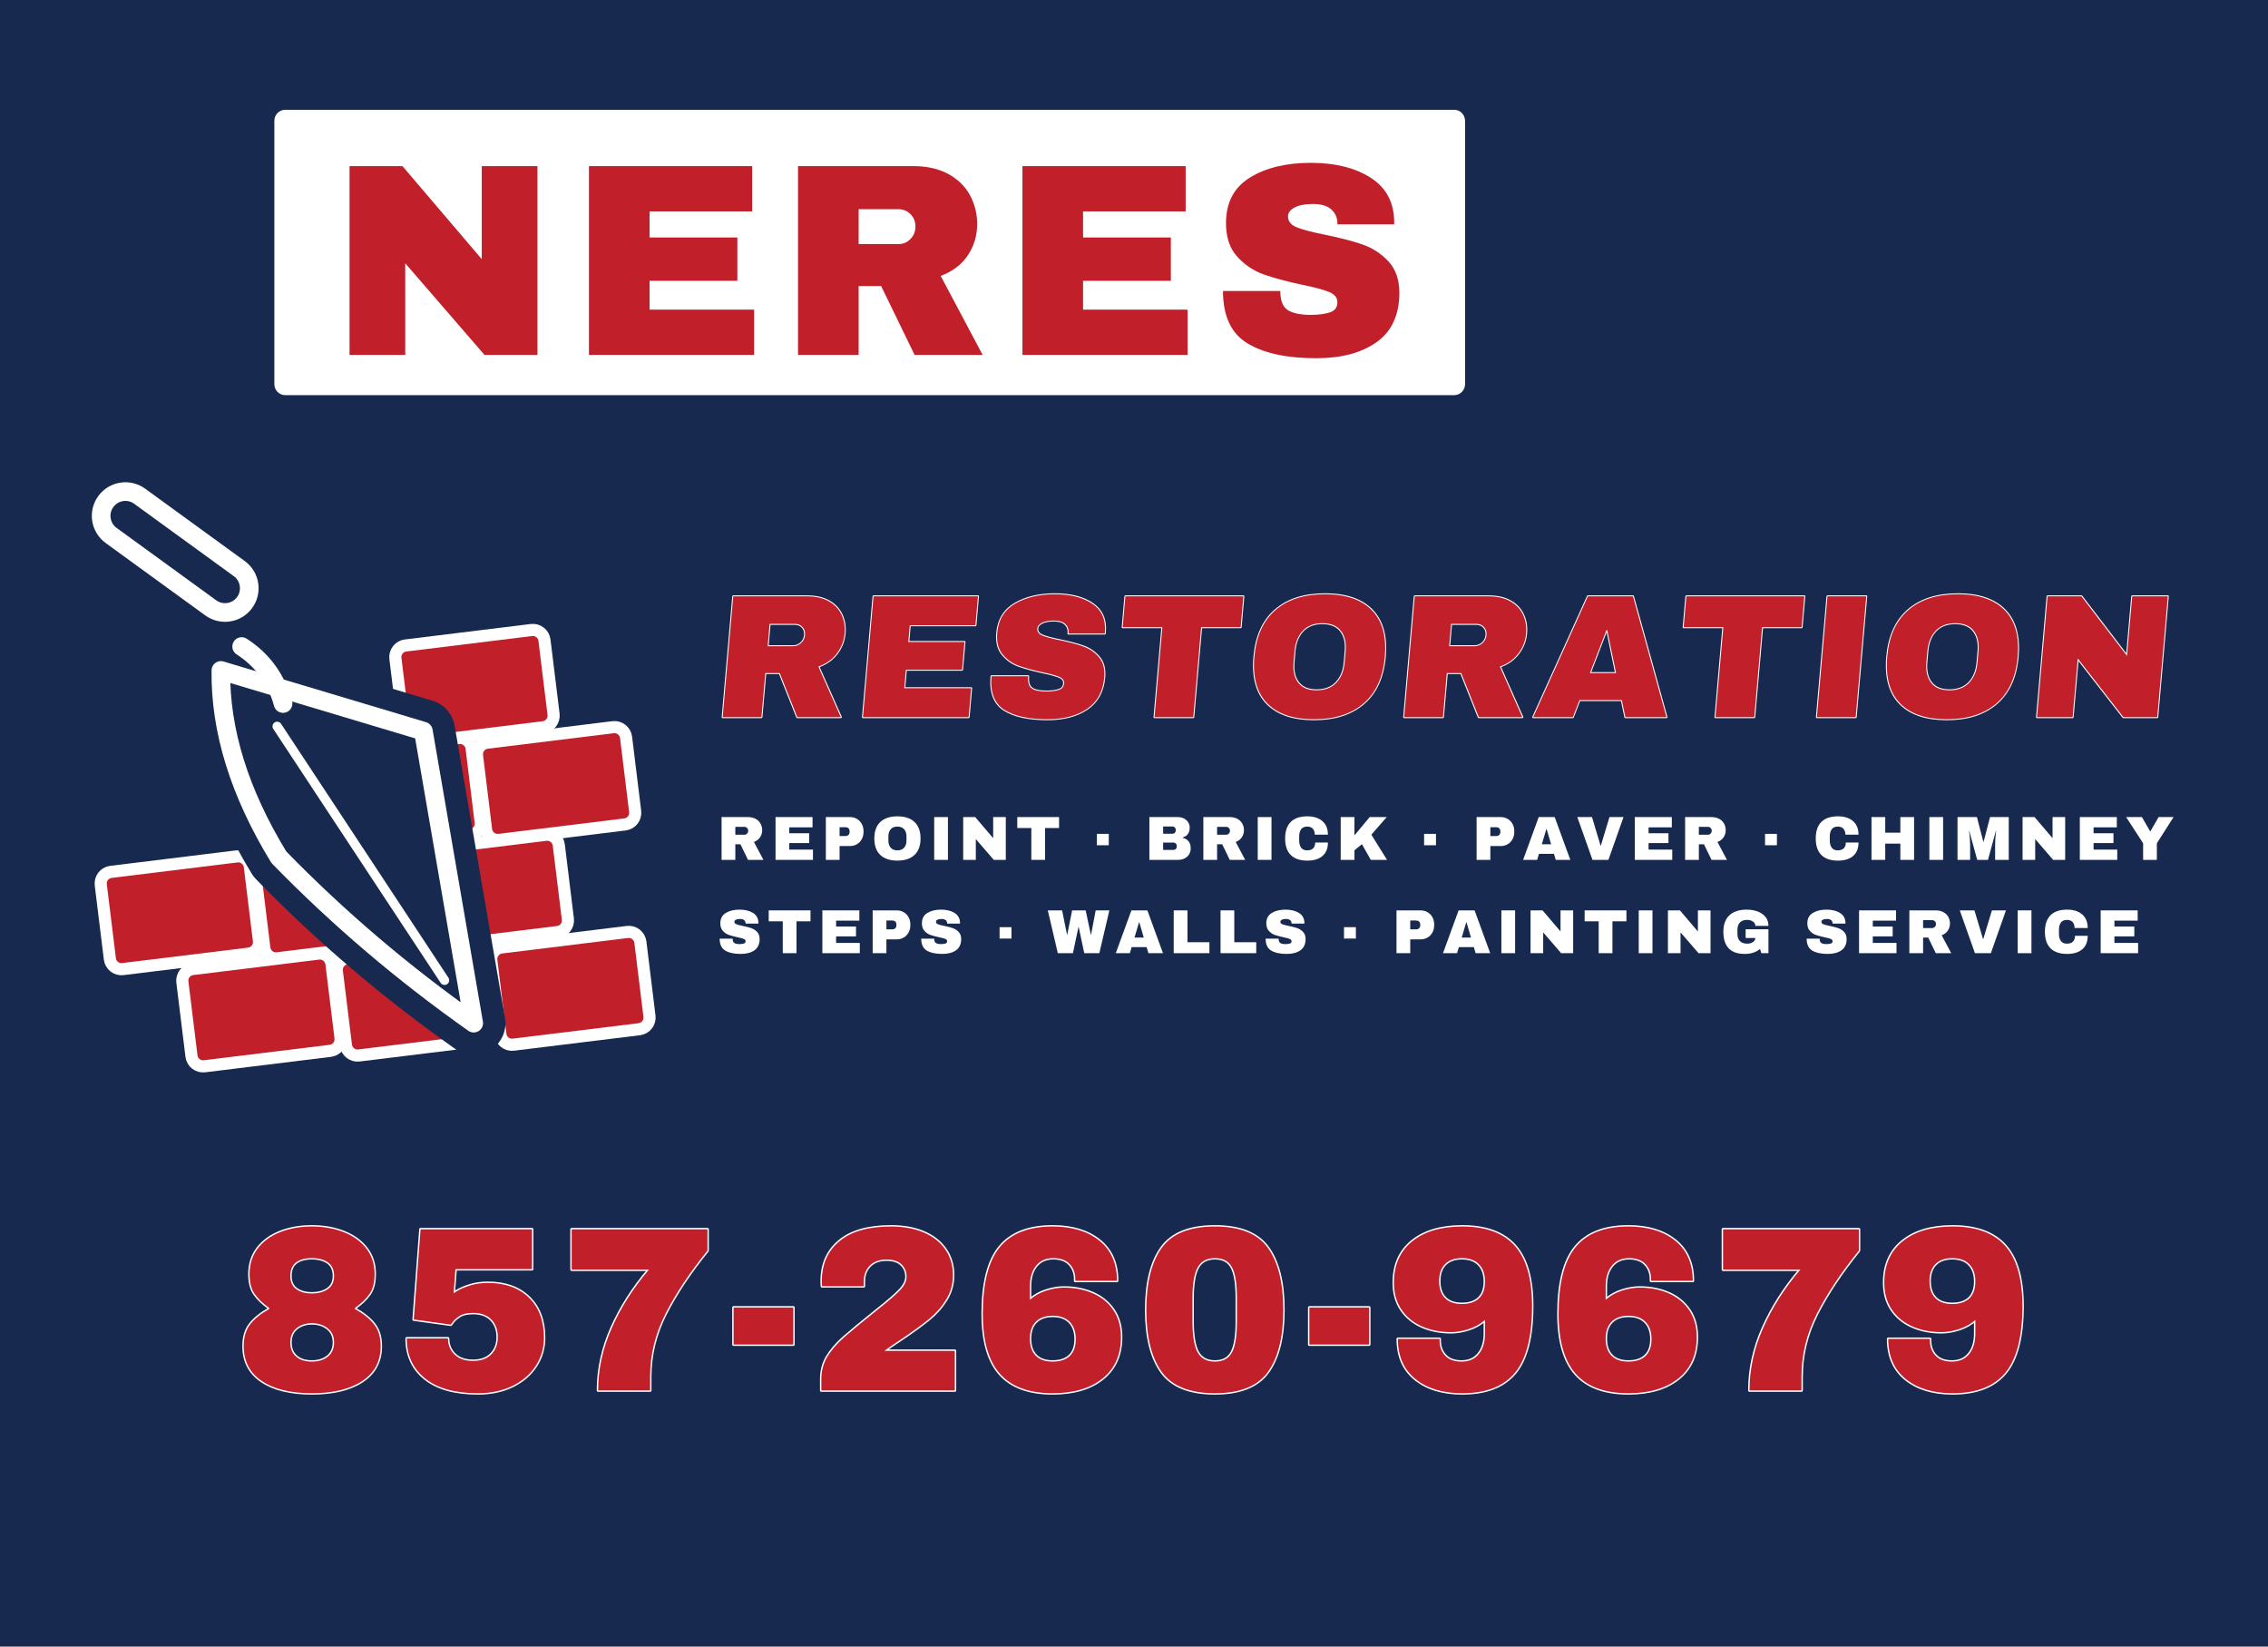
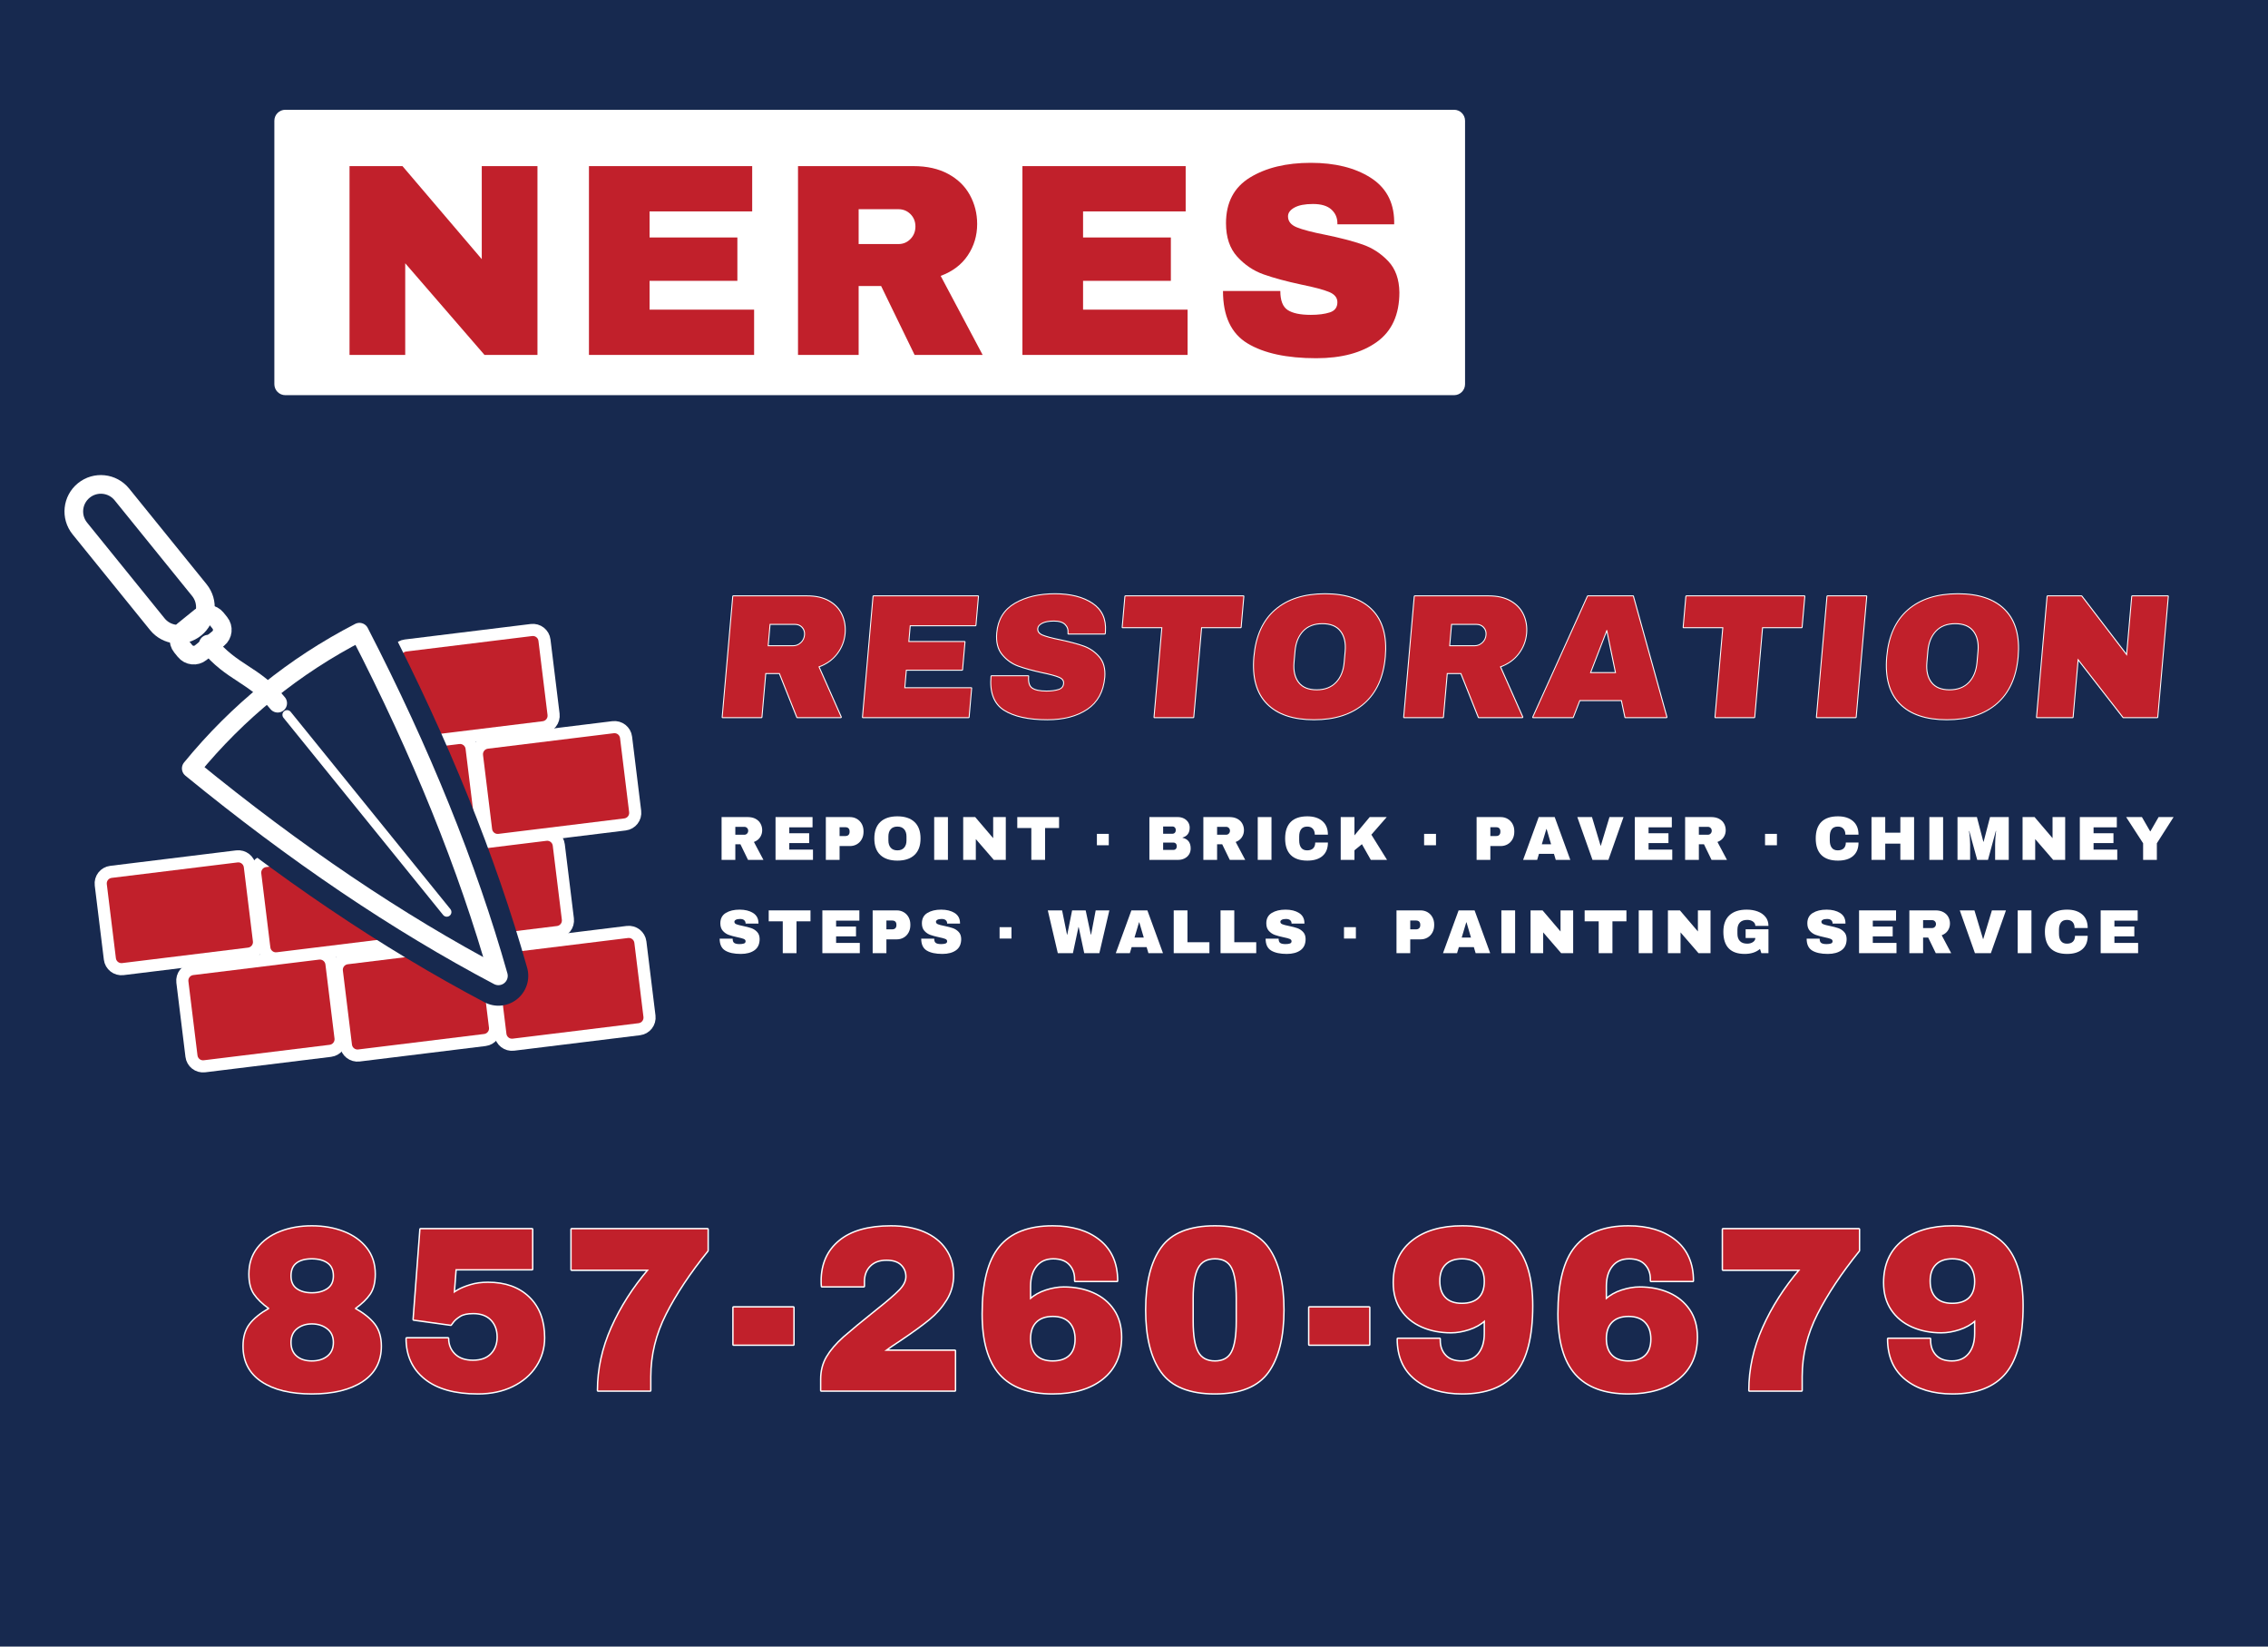
<svg xmlns="http://www.w3.org/2000/svg" viewBox="0 0 1240 900" width="1240" height="900" role="img" aria-label="Neres Restoration">
  <rect width="1240" height="900" fill="#17294f" />
  <rect x="150" y="60" width="651" height="156" rx="6" fill="#ffffff" />
  <g transform="translate(180,194.0)">
    <g fill="#c1202b">
      <path transform="translate(0.0,0) scale(0.15,-0.15)" d="M566 0 277 334V0H74V688H267L556 349V688H759V0Z" />
      <path transform="translate(130.9,0) scale(0.15,-0.15)" d="M74 688H669V523H295V428H615V270H295V165H676V0H74Z" />
      <path transform="translate(245.2,0) scale(0.15,-0.15)" d="M594 288 747 0H499L377 251H295V0H74V688H495Q569 688 621.5 659.5Q674 631 700.5 582.5Q727 534 727 477Q727 414 693.0 363.0Q659 312 594 288ZM440 531H295V404H440Q466 404 484.0 422.5Q502 441 502 468Q502 495 484.0 513.0Q466 531 440 531Z" />
      <path transform="translate(367.9,0) scale(0.15,-0.15)" d="M74 688H669V523H295V428H615V270H295V165H676V0H74Z" />
      <path transform="translate(482.2,0) scale(0.15,-0.15)" d="M667 488V476H460V480Q460 510 438.0 530.0Q416 550 371 550Q327 550 303.5 537.0Q280 524 280 505Q280 478 312.0 465.0Q344 452 415 438Q498 421 551.5 402.5Q605 384 645.0 342.0Q685 300 686 228Q686 106 603.5 47.0Q521 -12 383 -12Q222 -12 132.5 42.0Q43 96 43 233H252Q252 181 279.0 163.5Q306 146 363 146Q405 146 432.5 155.0Q460 164 460 192Q460 217 429.5 229.5Q399 242 330 256Q246 274 191.0 293.5Q136 313 95.0 358.0Q54 403 54 480Q54 593 141.5 646.5Q229 700 363 700Q495 700 580.0 646.5Q665 593 667 488Z" />
    </g>
  </g>
  <g transform="translate(40,250) scale(1.02) rotate(-4 170 180)">
    <mask id="tcffffff">
      <rect x="-40" y="-40" width="420" height="440" fill="#fff" />
-       <g fill="#000" stroke="#000" stroke-width="34" stroke-linejoin="round" stroke-linecap="round">
-         <path d="M84 108 L190 148 L206 306 Q152 262 108 210 Q80 156 84 108 Z" />
-         <rect x="18" y="30" width="92" height="26" rx="13" transform="rotate(40 64 43)" />
-         <g fill="none" stroke-width="40">
-           <path d="M96 96 Q112 108 116 128" fill="none" />
-         </g>
+       <g transform="translate(112,126) rotate(-35)" fill="#000" stroke="#000" stroke-width="32" stroke-linejoin="round" stroke-linecap="round">
+         <path d="M-58 0 Q0 -12 58 0 Q36 106 0 190 Q-36 106 -58 0 Z" />
+         <rect x="-21" y="-60" width="24" height="15" rx="6" />
+         <rect x="-23.5" y="-152" width="29" height="95" rx="14.5" />
+         <path d="M0 2 C0 -18 -9 -26 -9 -46" fill="none" stroke-width="46" />
      </g>
    </mask>
    <g mask="url(#tcffffff)">
      <g fill="#ffffff" stroke="#ffffff" stroke-width="13" stroke-linejoin="round">
        <rect x="222" y="268" width="74" height="46" rx="3" transform="rotate(-3 259.0 291.0)" />
        <rect x="139" y="268" width="74" height="46" rx="3" transform="rotate(-3 176.0 291.0)" />
        <rect x="56" y="268" width="74" height="46" rx="3" transform="rotate(-3 93.0 291.0)" />
        <rect x="182" y="213" width="74" height="46" rx="3" transform="rotate(-3 219.0 236.0)" />
        <rect x="99" y="213" width="74" height="46" rx="3" transform="rotate(-3 136.0 236.0)" />
        <rect x="16" y="213" width="74" height="46" rx="3" transform="rotate(-3 53.0 236.0)" />
        <rect x="222" y="158" width="74" height="46" rx="3" transform="rotate(-3 259.0 181.0)" />
        <rect x="139" y="158" width="74" height="46" rx="3" transform="rotate(-3 176.0 181.0)" />
        <rect x="182" y="103" width="74" height="46" rx="3" transform="rotate(-3 219.0 126.0)" />
      </g>
      <g fill="#c1202b">
        <rect x="222" y="268" width="74" height="46" rx="3" transform="rotate(-3 259.0 291.0)" />
        <rect x="139" y="268" width="74" height="46" rx="3" transform="rotate(-3 176.0 291.0)" />
        <rect x="56" y="268" width="74" height="46" rx="3" transform="rotate(-3 93.0 291.0)" />
        <rect x="182" y="213" width="74" height="46" rx="3" transform="rotate(-3 219.0 236.0)" />
        <rect x="99" y="213" width="74" height="46" rx="3" transform="rotate(-3 136.0 236.0)" />
        <rect x="16" y="213" width="74" height="46" rx="3" transform="rotate(-3 53.0 236.0)" />
        <rect x="222" y="158" width="74" height="46" rx="3" transform="rotate(-3 259.0 181.0)" />
        <rect x="139" y="158" width="74" height="46" rx="3" transform="rotate(-3 176.0 181.0)" />
        <rect x="182" y="103" width="74" height="46" rx="3" transform="rotate(-3 219.0 126.0)" />
      </g>
    </g>
-     <g fill="none" stroke="#ffffff" stroke-width="10" stroke-linejoin="round" stroke-linecap="round">
-       <path d="M84 108 L190 148 L206 306 Q152 262 108 210 Q80 156 84 108 Z" />
-       <rect x="18" y="30" width="92" height="26" rx="13" transform="rotate(40 64 43)" />
-       <path d="M96 96 Q112 108 116 128" fill="none" />
-       <g stroke-width="5">
-         <path d="M112 140 L192 282" fill="none" />
-       </g>
+     <g transform="translate(112,126) rotate(-35)" fill="none" stroke="#ffffff" stroke-width="10" stroke-linejoin="round" stroke-linecap="round">
+       <path d="M-58 0 Q0 -12 58 0 Q36 106 0 190 Q-36 106 -58 0 Z" />
+       <path d="M0 2 C0 -18 -9 -26 -9 -46" />
+       <rect x="-21" y="-60" width="24" height="15" rx="6" />
+       <rect x="-23.5" y="-152" width="29" height="95" rx="14.5" />
+       <path d="M0 10 L0 146" stroke-width="5" />
    </g>
  </g>
  <g transform="translate(388,392)">
    <g transform=" skewX(-5)">
      <g fill="#ffffff" stroke="#ffffff" stroke-width="11" stroke-linejoin="round">
        <path transform="translate(0.0,0) scale(0.096,-0.096)" d="M594 288 747 0H499L377 251H295V0H74V688H495Q569 688 621.5 659.5Q674 631 700.5 582.5Q727 534 727 477Q727 414 693.0 363.0Q659 312 594 288ZM440 531H295V404H440Q466 404 484.0 422.5Q502 441 502 468Q502 495 484.0 513.0Q466 531 440 531Z" />
        <path transform="translate(76.7,0) scale(0.096,-0.096)" d="M74 688H669V523H295V428H615V270H295V165H676V0H74Z" />
        <path transform="translate(148.0,0) scale(0.096,-0.096)" d="M667 488V476H460V480Q460 510 438.0 530.0Q416 550 371 550Q327 550 303.5 537.0Q280 524 280 505Q280 478 312.0 465.0Q344 452 415 438Q498 421 551.5 402.5Q605 384 645.0 342.0Q685 300 686 228Q686 106 603.5 47.0Q521 -12 383 -12Q222 -12 132.5 42.0Q43 96 43 233H252Q252 181 279.0 163.5Q306 146 363 146Q405 146 432.5 155.0Q460 164 460 192Q460 217 429.5 229.5Q399 242 330 256Q246 274 191.0 293.5Q136 313 95.0 358.0Q54 403 54 480Q54 593 141.5 646.5Q229 700 363 700Q495 700 580.0 646.5Q665 593 667 488Z" />
        <path transform="translate(219.3,0) scale(0.096,-0.096)" d="M470 512V0H249V512H23V688H695V512Z" />
        <path transform="translate(290.6,0) scale(0.096,-0.096)" d="M788 344Q788 170 691.0 79.0Q594 -12 416 -12Q238 -12 141.5 78.5Q45 169 45 344Q45 519 141.5 609.5Q238 700 416 700Q594 700 691.0 609.0Q788 518 788 344ZM271 376V312Q271 239 308.0 196.0Q345 153 416 153Q487 153 524.5 196.0Q562 239 562 312V376Q562 449 524.5 492.0Q487 535 416 535Q345 535 308.0 492.0Q271 449 271 376Z" />
        <path transform="translate(372.6,0) scale(0.096,-0.096)" d="M594 288 747 0H499L377 251H295V0H74V688H495Q569 688 621.5 659.5Q674 631 700.5 582.5Q727 534 727 477Q727 414 693.0 363.0Q659 312 594 288ZM440 531H295V404H440Q466 404 484.0 422.5Q502 441 502 468Q502 495 484.0 513.0Q466 531 440 531Z" />
        <path transform="translate(449.3,0) scale(0.096,-0.096)" d="M535 0 506 97H265L236 0H10L261 688H518L769 0ZM311 251H460L388 496H384Z" />
        <path transform="translate(526.0,0) scale(0.096,-0.096)" d="M470 512V0H249V512H23V688H695V512Z" />
        <path transform="translate(597.3,0) scale(0.096,-0.096)" d="M84 0V688H305V0Z" />
        <path transform="translate(636.6,0) scale(0.096,-0.096)" d="M788 344Q788 170 691.0 79.0Q594 -12 416 -12Q238 -12 141.5 78.5Q45 169 45 344Q45 519 141.5 609.5Q238 700 416 700Q594 700 691.0 609.0Q788 518 788 344ZM271 376V312Q271 239 308.0 196.0Q345 153 416 153Q487 153 524.5 196.0Q562 239 562 312V376Q562 449 524.5 492.0Q487 535 416 535Q345 535 308.0 492.0Q271 449 271 376Z" />
        <path transform="translate(718.6,0) scale(0.096,-0.096)" d="M566 0 277 334V0H74V688H267L556 349V688H759V0Z" />
      </g>
      <g fill="#c1202b">
        <path transform="translate(0.0,0) scale(0.096,-0.096)" d="M594 288 747 0H499L377 251H295V0H74V688H495Q569 688 621.5 659.5Q674 631 700.5 582.5Q727 534 727 477Q727 414 693.0 363.0Q659 312 594 288ZM440 531H295V404H440Q466 404 484.0 422.5Q502 441 502 468Q502 495 484.0 513.0Q466 531 440 531Z" />
        <path transform="translate(76.7,0) scale(0.096,-0.096)" d="M74 688H669V523H295V428H615V270H295V165H676V0H74Z" />
        <path transform="translate(148.0,0) scale(0.096,-0.096)" d="M667 488V476H460V480Q460 510 438.0 530.0Q416 550 371 550Q327 550 303.5 537.0Q280 524 280 505Q280 478 312.0 465.0Q344 452 415 438Q498 421 551.5 402.5Q605 384 645.0 342.0Q685 300 686 228Q686 106 603.5 47.0Q521 -12 383 -12Q222 -12 132.5 42.0Q43 96 43 233H252Q252 181 279.0 163.5Q306 146 363 146Q405 146 432.5 155.0Q460 164 460 192Q460 217 429.5 229.5Q399 242 330 256Q246 274 191.0 293.5Q136 313 95.0 358.0Q54 403 54 480Q54 593 141.5 646.5Q229 700 363 700Q495 700 580.0 646.5Q665 593 667 488Z" />
        <path transform="translate(219.3,0) scale(0.096,-0.096)" d="M470 512V0H249V512H23V688H695V512Z" />
        <path transform="translate(290.6,0) scale(0.096,-0.096)" d="M788 344Q788 170 691.0 79.0Q594 -12 416 -12Q238 -12 141.5 78.5Q45 169 45 344Q45 519 141.5 609.5Q238 700 416 700Q594 700 691.0 609.0Q788 518 788 344ZM271 376V312Q271 239 308.0 196.0Q345 153 416 153Q487 153 524.5 196.0Q562 239 562 312V376Q562 449 524.5 492.0Q487 535 416 535Q345 535 308.0 492.0Q271 449 271 376Z" />
        <path transform="translate(372.6,0) scale(0.096,-0.096)" d="M594 288 747 0H499L377 251H295V0H74V688H495Q569 688 621.5 659.5Q674 631 700.5 582.5Q727 534 727 477Q727 414 693.0 363.0Q659 312 594 288ZM440 531H295V404H440Q466 404 484.0 422.5Q502 441 502 468Q502 495 484.0 513.0Q466 531 440 531Z" />
        <path transform="translate(449.3,0) scale(0.096,-0.096)" d="M535 0 506 97H265L236 0H10L261 688H518L769 0ZM311 251H460L388 496H384Z" />
        <path transform="translate(526.0,0) scale(0.096,-0.096)" d="M470 512V0H249V512H23V688H695V512Z" />
        <path transform="translate(597.3,0) scale(0.096,-0.096)" d="M84 0V688H305V0Z" />
        <path transform="translate(636.6,0) scale(0.096,-0.096)" d="M788 344Q788 170 691.0 79.0Q594 -12 416 -12Q238 -12 141.5 78.5Q45 169 45 344Q45 519 141.5 609.5Q238 700 416 700Q594 700 691.0 609.0Q788 518 788 344ZM271 376V312Q271 239 308.0 196.0Q345 153 416 153Q487 153 524.5 196.0Q562 239 562 312V376Q562 449 524.5 492.0Q487 535 416 535Q345 535 308.0 492.0Q271 449 271 376Z" />
        <path transform="translate(718.6,0) scale(0.096,-0.096)" d="M566 0 277 334V0H74V688H267L556 349V688H759V0Z" />
      </g>
    </g>
  </g>
  <g transform="translate(392,470)">
    <g fill="#ffffff">
      <path transform="translate(0.0,0) scale(0.034,-0.034)" d="M594 288 747 0H499L377 251H295V0H74V688H495Q569 688 621.5 659.5Q674 631 700.5 582.5Q727 534 727 477Q727 414 693.0 363.0Q659 312 594 288ZM440 531H295V404H440Q466 404 484.0 422.5Q502 441 502 468Q502 495 484.0 513.0Q466 531 440 531Z" />
      <path transform="translate(29.5,0) scale(0.034,-0.034)" d="M74 688H669V523H295V428H615V270H295V165H676V0H74Z" />
      <path transform="translate(57.0,0) scale(0.034,-0.034)" d="M680 462V449Q680 385 652.0 333.0Q624 281 574.0 251.5Q524 222 460 222H295V0H74V688H460Q524 688 574.0 658.5Q624 629 652.0 577.5Q680 526 680 462ZM295 383H386Q421 383 438.5 401.0Q456 419 456 450V458Q456 490 438.5 507.5Q421 525 386 525H295Z" />
      <path transform="translate(84.5,0) scale(0.034,-0.034)" d="M788 344Q788 170 691.0 79.0Q594 -12 416 -12Q238 -12 141.5 78.5Q45 169 45 344Q45 519 141.5 609.5Q238 700 416 700Q594 700 691.0 609.0Q788 518 788 344ZM271 376V312Q271 239 308.0 196.0Q345 153 416 153Q487 153 524.5 196.0Q562 239 562 312V376Q562 449 524.5 492.0Q487 535 416 535Q345 535 308.0 492.0Q271 449 271 376Z" />
      <path transform="translate(115.9,0) scale(0.034,-0.034)" d="M84 0V688H305V0Z" />
      <path transform="translate(132.1,0) scale(0.034,-0.034)" d="M566 0 277 334V0H74V688H267L556 349V688H759V0Z" />
      <path transform="translate(163.4,0) scale(0.034,-0.034)" d="M470 512V0H249V512H23V688H695V512Z" />
      <path transform="translate(205.3,0) scale(0.034,-0.034)" d="M71 235V418H262V235Z" />
      <path transform="translate(233.9,0) scale(0.034,-0.034)" d="M722 519Q722 392 607 359V355Q738 325 738 183Q738 129 711.5 87.5Q685 46 639.0 23.0Q593 0 538 0H74V688H532Q584 688 627.5 666.5Q671 645 696.5 606.0Q722 567 722 519ZM295 420H447Q469 420 483.5 435.5Q498 451 498 474V484Q498 506 483.0 521.5Q468 537 447 537H295ZM295 160H463Q485 160 499.5 175.5Q514 191 514 214V224Q514 247 499.5 262.5Q485 278 463 278H295Z" />
      <path transform="translate(263.4,0) scale(0.034,-0.034)" d="M594 288 747 0H499L377 251H295V0H74V688H495Q569 688 621.5 659.5Q674 631 700.5 582.5Q727 534 727 477Q727 414 693.0 363.0Q659 312 594 288ZM440 531H295V404H440Q466 404 484.0 422.5Q502 441 502 468Q502 495 484.0 513.0Q466 531 440 531Z" />
      <path transform="translate(292.8,0) scale(0.034,-0.034)" d="M84 0V688H305V0Z" />
      <path transform="translate(309.1,0) scale(0.034,-0.034)" d="M733 405H522Q522 465 490.5 500.0Q459 535 401 535Q334 535 302.5 493.0Q271 451 271 376V312Q271 238 302.5 195.5Q334 153 399 153Q463 153 496.0 186.0Q529 219 529 279H733Q733 138 646.5 63.0Q560 -12 402 -12Q226 -12 135.5 78.0Q45 168 45 344Q45 520 135.5 610.0Q226 700 402 700Q555 700 644.0 623.5Q733 547 733 405Z" />
      <path transform="translate(338.5,0) scale(0.034,-0.034)" d="M540 688H814L567 405L819 0H558L415 252L295 154V0H74V688H295V394Z" />
      <path transform="translate(384.2,0) scale(0.034,-0.034)" d="M71 235V418H262V235Z" />
      <path transform="translate(412.8,0) scale(0.034,-0.034)" d="M680 462V449Q680 385 652.0 333.0Q624 281 574.0 251.5Q524 222 460 222H295V0H74V688H460Q524 688 574.0 658.5Q624 629 652.0 577.5Q680 526 680 462ZM295 383H386Q421 383 438.5 401.0Q456 419 456 450V458Q456 490 438.5 507.5Q421 525 386 525H295Z" />
      <path transform="translate(440.4,0) scale(0.034,-0.034)" d="M535 0 506 97H265L236 0H10L261 688H518L769 0ZM311 251H460L388 496H384Z" />
      <path transform="translate(469.8,0) scale(0.034,-0.034)" d="M261 0 17 688H253L391 228H395L534 688H760L517 0Z" />
      <path transform="translate(499.3,0) scale(0.034,-0.034)" d="M74 688H669V523H295V428H615V270H295V165H676V0H74Z" />
      <path transform="translate(526.8,0) scale(0.034,-0.034)" d="M594 288 747 0H499L377 251H295V0H74V688H495Q569 688 621.5 659.5Q674 631 700.5 582.5Q727 534 727 477Q727 414 693.0 363.0Q659 312 594 288ZM440 531H295V404H440Q466 404 484.0 422.5Q502 441 502 468Q502 495 484.0 513.0Q466 531 440 531Z" />
      <path transform="translate(570.6,0) scale(0.034,-0.034)" d="M71 235V418H262V235Z" />
      <path transform="translate(599.2,0) scale(0.034,-0.034)" d="M733 405H522Q522 465 490.5 500.0Q459 535 401 535Q334 535 302.5 493.0Q271 451 271 376V312Q271 238 302.5 195.5Q334 153 399 153Q463 153 496.0 186.0Q529 219 529 279H733Q733 138 646.5 63.0Q560 -12 402 -12Q226 -12 135.5 78.0Q45 168 45 344Q45 520 135.5 610.0Q226 700 402 700Q555 700 644.0 623.5Q733 547 733 405Z" />
      <path transform="translate(628.7,0) scale(0.034,-0.034)" d="M538 0V261H295V0H74V688H295V437H538V688H759V0Z" />
      <path transform="translate(660.0,0) scale(0.034,-0.034)" d="M84 0V688H305V0Z" />
      <path transform="translate(676.2,0) scale(0.034,-0.034)" d="M665 0V248Q665 294 668.5 342.5Q672 391 676.0 424.0Q680 457 681 466H677L550 0H377L249 465H245Q246 456 250.5 423.5Q255 391 259.0 342.5Q263 294 263 248V0H60V688H372L476 291H480L583 688H884V0Z" />
      <path transform="translate(711.3,0) scale(0.034,-0.034)" d="M566 0 277 334V0H74V688H267L556 349V688H759V0Z" />
      <path transform="translate(742.6,0) scale(0.034,-0.034)" d="M74 688H669V523H295V428H615V270H295V165H676V0H74Z" />
      <path transform="translate(770.2,0) scale(0.034,-0.034)" d="M501 0H280V267L7 688H261L393 459H397L529 688H770L501 267Z" />
    </g>
  </g>
  <g transform="translate(392,521)">
    <g fill="#ffffff">
      <path transform="translate(0.0,0) scale(0.034,-0.034)" d="M667 488V476H460V480Q460 510 438.0 530.0Q416 550 371 550Q327 550 303.5 537.0Q280 524 280 505Q280 478 312.0 465.0Q344 452 415 438Q498 421 551.5 402.5Q605 384 645.0 342.0Q685 300 686 228Q686 106 603.5 47.0Q521 -12 383 -12Q222 -12 132.5 42.0Q43 96 43 233H252Q252 181 279.0 163.5Q306 146 363 146Q405 146 432.5 155.0Q460 164 460 192Q460 217 429.5 229.5Q399 242 330 256Q246 274 191.0 293.5Q136 313 95.0 358.0Q54 403 54 480Q54 593 141.5 646.5Q229 700 363 700Q495 700 580.0 646.5Q665 593 667 488Z" />
      <path transform="translate(27.5,0) scale(0.034,-0.034)" d="M470 512V0H249V512H23V688H695V512Z" />
      <path transform="translate(55.1,0) scale(0.034,-0.034)" d="M74 688H669V523H295V428H615V270H295V165H676V0H74Z" />
      <path transform="translate(82.6,0) scale(0.034,-0.034)" d="M680 462V449Q680 385 652.0 333.0Q624 281 574.0 251.5Q524 222 460 222H295V0H74V688H460Q524 688 574.0 658.5Q624 629 652.0 577.5Q680 526 680 462ZM295 383H386Q421 383 438.5 401.0Q456 419 456 450V458Q456 490 438.5 507.5Q421 525 386 525H295Z" />
      <path transform="translate(110.2,0) scale(0.034,-0.034)" d="M667 488V476H460V480Q460 510 438.0 530.0Q416 550 371 550Q327 550 303.5 537.0Q280 524 280 505Q280 478 312.0 465.0Q344 452 415 438Q498 421 551.5 402.5Q605 384 645.0 342.0Q685 300 686 228Q686 106 603.5 47.0Q521 -12 383 -12Q222 -12 132.5 42.0Q43 96 43 233H252Q252 181 279.0 163.5Q306 146 363 146Q405 146 432.5 155.0Q460 164 460 192Q460 217 429.5 229.5Q399 242 330 256Q246 274 191.0 293.5Q136 313 95.0 358.0Q54 403 54 480Q54 593 141.5 646.5Q229 700 363 700Q495 700 580.0 646.5Q665 593 667 488Z" />
      <path transform="translate(152.1,0) scale(0.034,-0.034)" d="M71 235V418H262V235Z" />
      <path transform="translate(180.7,0) scale(0.034,-0.034)" d="M591 0 502 419H498L409 0H166L5 688H235L314 298H318L396 688H614L697 298H701L775 688H995L834 0Z" />
      <path transform="translate(217.7,0) scale(0.034,-0.034)" d="M535 0 506 97H265L236 0H10L261 688H518L769 0ZM311 251H460L388 496H384Z" />
      <path transform="translate(247.2,0) scale(0.034,-0.034)" d="M74 688H295V176H648V0H74Z" />
      <path transform="translate(272.8,0) scale(0.034,-0.034)" d="M74 688H295V176H648V0H74Z" />
      <path transform="translate(298.5,0) scale(0.034,-0.034)" d="M667 488V476H460V480Q460 510 438.0 530.0Q416 550 371 550Q327 550 303.5 537.0Q280 524 280 505Q280 478 312.0 465.0Q344 452 415 438Q498 421 551.5 402.5Q605 384 645.0 342.0Q685 300 686 228Q686 106 603.5 47.0Q521 -12 383 -12Q222 -12 132.5 42.0Q43 96 43 233H252Q252 181 279.0 163.5Q306 146 363 146Q405 146 432.5 155.0Q460 164 460 192Q460 217 429.5 229.5Q399 242 330 256Q246 274 191.0 293.5Q136 313 95.0 358.0Q54 403 54 480Q54 593 141.5 646.5Q229 700 363 700Q495 700 580.0 646.5Q665 593 667 488Z" />
      <path transform="translate(340.4,0) scale(0.034,-0.034)" d="M71 235V418H262V235Z" />
      <path transform="translate(369.0,0) scale(0.034,-0.034)" d="M680 462V449Q680 385 652.0 333.0Q624 281 574.0 251.5Q524 222 460 222H295V0H74V688H460Q524 688 574.0 658.5Q624 629 652.0 577.5Q680 526 680 462ZM295 383H386Q421 383 438.5 401.0Q456 419 456 450V458Q456 490 438.5 507.5Q421 525 386 525H295Z" />
      <path transform="translate(396.6,0) scale(0.034,-0.034)" d="M535 0 506 97H265L236 0H10L261 688H518L769 0ZM311 251H460L388 496H384Z" />
      <path transform="translate(426.0,0) scale(0.034,-0.034)" d="M84 0V688H305V0Z" />
      <path transform="translate(442.3,0) scale(0.034,-0.034)" d="M566 0 277 334V0H74V688H267L556 349V688H759V0Z" />
      <path transform="translate(473.6,0) scale(0.034,-0.034)" d="M470 512V0H249V512H23V688H695V512Z" />
      <path transform="translate(501.1,0) scale(0.034,-0.034)" d="M84 0V688H305V0Z" />
      <path transform="translate(517.4,0) scale(0.034,-0.034)" d="M566 0 277 334V0H74V688H267L556 349V688H759V0Z" />
      <path transform="translate(548.7,0) scale(0.034,-0.034)" d="M770 439H559Q559 482 521.0 508.5Q483 535 429 535Q351 535 311.0 493.5Q271 452 271 376V312Q271 236 311.0 194.5Q351 153 429 153Q483 153 521.0 178.5Q559 204 559 244H403V384H770V0H656L634 68Q540 -12 388 -12Q217 -12 131.0 77.5Q45 167 45 344Q45 519 142.5 609.5Q240 700 420 700Q519 700 598.0 670.0Q677 640 723.5 581.5Q770 523 770 439Z" />
      <path transform="translate(594.3,0) scale(0.034,-0.034)" d="M667 488V476H460V480Q460 510 438.0 530.0Q416 550 371 550Q327 550 303.5 537.0Q280 524 280 505Q280 478 312.0 465.0Q344 452 415 438Q498 421 551.5 402.5Q605 384 645.0 342.0Q685 300 686 228Q686 106 603.5 47.0Q521 -12 383 -12Q222 -12 132.5 42.0Q43 96 43 233H252Q252 181 279.0 163.5Q306 146 363 146Q405 146 432.5 155.0Q460 164 460 192Q460 217 429.5 229.5Q399 242 330 256Q246 274 191.0 293.5Q136 313 95.0 358.0Q54 403 54 480Q54 593 141.5 646.5Q229 700 363 700Q495 700 580.0 646.5Q665 593 667 488Z" />
      <path transform="translate(621.9,0) scale(0.034,-0.034)" d="M74 688H669V523H295V428H615V270H295V165H676V0H74Z" />
      <path transform="translate(649.4,0) scale(0.034,-0.034)" d="M594 288 747 0H499L377 251H295V0H74V688H495Q569 688 621.5 659.5Q674 631 700.5 582.5Q727 534 727 477Q727 414 693.0 363.0Q659 312 594 288ZM440 531H295V404H440Q466 404 484.0 422.5Q502 441 502 468Q502 495 484.0 513.0Q466 531 440 531Z" />
      <path transform="translate(678.9,0) scale(0.034,-0.034)" d="M261 0 17 688H253L391 228H395L534 688H760L517 0Z" />
      <path transform="translate(708.3,0) scale(0.034,-0.034)" d="M84 0V688H305V0Z" />
      <path transform="translate(724.5,0) scale(0.034,-0.034)" d="M733 405H522Q522 465 490.5 500.0Q459 535 401 535Q334 535 302.5 493.0Q271 451 271 376V312Q271 238 302.5 195.5Q334 153 399 153Q463 153 496.0 186.0Q529 219 529 279H733Q733 138 646.5 63.0Q560 -12 402 -12Q226 -12 135.5 78.0Q45 168 45 344Q45 520 135.5 610.0Q226 700 402 700Q555 700 644.0 623.5Q733 547 733 405Z" />
      <path transform="translate(754.0,0) scale(0.034,-0.034)" d="M74 688H669V523H295V428H615V270H295V165H676V0H74Z" />
    </g>
  </g>
  <g transform="translate(128,760)">
    <g>
      <g fill="#ffffff" stroke="#ffffff" stroke-width="12" stroke-linejoin="round">
        <path transform="translate(0.0,0) scale(0.128,-0.128)" d="M600 497Q600 444 579.0 413.0Q558 382 516 352V348Q571 317 598.5 281.5Q626 246 626 189Q626 92 547.0 40.0Q468 -12 332 -12Q196 -12 118.5 40.0Q41 92 41 189Q41 246 68.0 281.5Q95 317 150 348V352Q108 382 87.0 413.0Q66 444 66 497Q66 561 101.0 606.5Q136 652 196.5 676.0Q257 700 332 700Q407 700 468.0 676.0Q529 652 564.5 606.5Q600 561 600 497ZM240 489Q240 451 265.5 432.5Q291 414 332 414Q373 414 400.0 432.5Q427 451 427 489Q427 528 401.0 546.5Q375 565 332 565Q289 565 264.5 546.5Q240 528 240 489ZM240 205Q240 166 265.0 144.5Q290 123 332 123Q374 123 400.5 144.5Q427 166 427 205Q427 244 399.5 265.5Q372 287 332 287Q293 287 266.5 265.5Q240 244 240 205Z" />
        <path transform="translate(89.4,0) scale(0.128,-0.128)" d="M247 518 239 414Q239 416 259.0 427.5Q279 439 312.0 449.0Q345 459 386 459Q496 459 560.5 396.5Q625 334 625 225Q625 159 590.0 105.0Q555 51 491.0 19.5Q427 -12 343 -12Q196 -12 117.5 51.0Q39 114 39 222H215Q215 181 243.0 153.5Q271 126 322 126Q373 126 400.5 154.5Q428 183 428 228Q428 274 400.5 302.5Q373 331 323 331Q285 331 265.5 318.5Q246 306 237.5 295.0Q229 284 227 281L69 303L98 688H574V518Z" />
        <path transform="translate(178.8,0) scale(0.128,-0.128)" d="M380 59V0H158Q158 136 216.5 267.5Q275 399 375 516H45V688H625V597Q511 456 445.5 327.0Q380 198 380 59Z" />
        <path transform="translate(268.1,0) scale(0.128,-0.128)" d="M39 196V354H294V196Z" />
        <path transform="translate(314.8,0) scale(0.128,-0.128)" d="M611 493Q611 435 582.0 388.0Q553 341 509.0 305.0Q465 269 388 217Q345 189 318 169H619V0H49V48Q49 101 73.5 142.5Q98 184 145 226Q193 268 283 340Q355 397 384.0 427.0Q413 457 413 486Q413 517 391.5 538.0Q370 559 327 559Q282 559 256.0 533.0Q230 507 230 465V445H52Q51 453 51 467Q51 575 126.5 637.5Q202 700 346 700Q427 700 486.5 674.5Q546 649 578.5 602.0Q611 555 611 493Z" />
        <path transform="translate(404.1,0) scale(0.128,-0.128)" d="M614 468H436V475Q436 514 412.0 539.5Q388 565 342 565Q295 565 268.5 532.5Q242 500 242 445V387Q271 413 311.0 426.0Q351 439 387 439Q456 439 511.5 414.5Q567 390 599.0 342.5Q631 295 631 228Q631 114 552.5 51.0Q474 -12 339 -12Q188 -12 114.5 70.5Q41 153 41 327Q41 524 113.5 612.0Q186 700 339 700Q464 700 539.0 639.5Q614 579 614 468ZM242 221Q242 174 267.0 148.5Q292 123 339 123Q387 123 412.5 147.5Q438 172 438 219Q438 266 412.5 292.5Q387 319 340 319Q293 319 267.5 293.5Q242 268 242 221Z" />
        <path transform="translate(493.5,0) scale(0.128,-0.128)" d="M626 344Q626 171 560.5 79.5Q495 -12 334 -12Q172 -12 106.5 79.5Q41 171 41 344Q41 517 106.5 608.5Q172 700 334 700Q495 700 560.5 608.5Q626 517 626 344ZM238 394V295Q238 203 260.0 163.0Q282 123 334 123Q386 123 407.0 163.0Q428 203 428 295V394Q428 486 407.0 525.5Q386 565 334 565Q282 565 260.0 525.0Q238 485 238 394Z" />
        <path transform="translate(582.9,0) scale(0.128,-0.128)" d="M39 196V354H294V196Z" />
        <path transform="translate(629.5,0) scale(0.128,-0.128)" d="M626 361Q626 164 553.5 76.0Q481 -12 328 -12Q203 -12 128.0 48.5Q53 109 53 220H231V213Q231 174 255.0 148.5Q279 123 325 123Q372 123 398.5 155.5Q425 188 425 243V301Q396 275 356.0 262.0Q316 249 280 249Q211 249 155.5 273.5Q100 298 68.0 345.5Q36 393 36 460Q36 574 114.5 637.0Q193 700 328 700Q479 700 552.5 617.5Q626 535 626 361ZM229 467Q229 420 254.0 394.5Q279 369 326 369Q374 369 399.5 393.5Q425 418 425 465Q425 512 399.5 538.5Q374 565 327 565Q280 565 254.5 539.5Q229 514 229 467Z" />
        <path transform="translate(718.9,0) scale(0.128,-0.128)" d="M614 468H436V475Q436 514 412.0 539.5Q388 565 342 565Q295 565 268.5 532.5Q242 500 242 445V387Q271 413 311.0 426.0Q351 439 387 439Q456 439 511.5 414.5Q567 390 599.0 342.5Q631 295 631 228Q631 114 552.5 51.0Q474 -12 339 -12Q188 -12 114.5 70.5Q41 153 41 327Q41 524 113.5 612.0Q186 700 339 700Q464 700 539.0 639.5Q614 579 614 468ZM242 221Q242 174 267.0 148.5Q292 123 339 123Q387 123 412.5 147.5Q438 172 438 219Q438 266 412.5 292.5Q387 319 340 319Q293 319 267.5 293.5Q242 268 242 221Z" />
        <path transform="translate(808.3,0) scale(0.128,-0.128)" d="M380 59V0H158Q158 136 216.5 267.5Q275 399 375 516H45V688H625V597Q511 456 445.5 327.0Q380 198 380 59Z" />
        <path transform="translate(897.6,0) scale(0.128,-0.128)" d="M626 361Q626 164 553.5 76.0Q481 -12 328 -12Q203 -12 128.0 48.5Q53 109 53 220H231V213Q231 174 255.0 148.5Q279 123 325 123Q372 123 398.5 155.5Q425 188 425 243V301Q396 275 356.0 262.0Q316 249 280 249Q211 249 155.5 273.5Q100 298 68.0 345.5Q36 393 36 460Q36 574 114.5 637.0Q193 700 328 700Q479 700 552.5 617.5Q626 535 626 361ZM229 467Q229 420 254.0 394.5Q279 369 326 369Q374 369 399.5 393.5Q425 418 425 465Q425 512 399.5 538.5Q374 565 327 565Q280 565 254.5 539.5Q229 514 229 467Z" />
      </g>
      <g fill="#c1202b">
        <path transform="translate(0.0,0) scale(0.128,-0.128)" d="M600 497Q600 444 579.0 413.0Q558 382 516 352V348Q571 317 598.5 281.5Q626 246 626 189Q626 92 547.0 40.0Q468 -12 332 -12Q196 -12 118.5 40.0Q41 92 41 189Q41 246 68.0 281.5Q95 317 150 348V352Q108 382 87.0 413.0Q66 444 66 497Q66 561 101.0 606.5Q136 652 196.5 676.0Q257 700 332 700Q407 700 468.0 676.0Q529 652 564.5 606.5Q600 561 600 497ZM240 489Q240 451 265.5 432.5Q291 414 332 414Q373 414 400.0 432.5Q427 451 427 489Q427 528 401.0 546.5Q375 565 332 565Q289 565 264.5 546.5Q240 528 240 489ZM240 205Q240 166 265.0 144.5Q290 123 332 123Q374 123 400.5 144.5Q427 166 427 205Q427 244 399.5 265.5Q372 287 332 287Q293 287 266.5 265.5Q240 244 240 205Z" />
        <path transform="translate(89.4,0) scale(0.128,-0.128)" d="M247 518 239 414Q239 416 259.0 427.5Q279 439 312.0 449.0Q345 459 386 459Q496 459 560.5 396.5Q625 334 625 225Q625 159 590.0 105.0Q555 51 491.0 19.5Q427 -12 343 -12Q196 -12 117.5 51.0Q39 114 39 222H215Q215 181 243.0 153.5Q271 126 322 126Q373 126 400.5 154.5Q428 183 428 228Q428 274 400.5 302.5Q373 331 323 331Q285 331 265.5 318.5Q246 306 237.5 295.0Q229 284 227 281L69 303L98 688H574V518Z" />
        <path transform="translate(178.8,0) scale(0.128,-0.128)" d="M380 59V0H158Q158 136 216.5 267.5Q275 399 375 516H45V688H625V597Q511 456 445.5 327.0Q380 198 380 59Z" />
        <path transform="translate(268.1,0) scale(0.128,-0.128)" d="M39 196V354H294V196Z" />
        <path transform="translate(314.8,0) scale(0.128,-0.128)" d="M611 493Q611 435 582.0 388.0Q553 341 509.0 305.0Q465 269 388 217Q345 189 318 169H619V0H49V48Q49 101 73.5 142.5Q98 184 145 226Q193 268 283 340Q355 397 384.0 427.0Q413 457 413 486Q413 517 391.5 538.0Q370 559 327 559Q282 559 256.0 533.0Q230 507 230 465V445H52Q51 453 51 467Q51 575 126.5 637.5Q202 700 346 700Q427 700 486.5 674.5Q546 649 578.5 602.0Q611 555 611 493Z" />
        <path transform="translate(404.1,0) scale(0.128,-0.128)" d="M614 468H436V475Q436 514 412.0 539.5Q388 565 342 565Q295 565 268.5 532.5Q242 500 242 445V387Q271 413 311.0 426.0Q351 439 387 439Q456 439 511.5 414.5Q567 390 599.0 342.5Q631 295 631 228Q631 114 552.5 51.0Q474 -12 339 -12Q188 -12 114.5 70.5Q41 153 41 327Q41 524 113.5 612.0Q186 700 339 700Q464 700 539.0 639.5Q614 579 614 468ZM242 221Q242 174 267.0 148.5Q292 123 339 123Q387 123 412.5 147.5Q438 172 438 219Q438 266 412.5 292.5Q387 319 340 319Q293 319 267.5 293.5Q242 268 242 221Z" />
        <path transform="translate(493.5,0) scale(0.128,-0.128)" d="M626 344Q626 171 560.5 79.5Q495 -12 334 -12Q172 -12 106.5 79.5Q41 171 41 344Q41 517 106.5 608.5Q172 700 334 700Q495 700 560.5 608.5Q626 517 626 344ZM238 394V295Q238 203 260.0 163.0Q282 123 334 123Q386 123 407.0 163.0Q428 203 428 295V394Q428 486 407.0 525.5Q386 565 334 565Q282 565 260.0 525.0Q238 485 238 394Z" />
        <path transform="translate(582.9,0) scale(0.128,-0.128)" d="M39 196V354H294V196Z" />
        <path transform="translate(629.5,0) scale(0.128,-0.128)" d="M626 361Q626 164 553.5 76.0Q481 -12 328 -12Q203 -12 128.0 48.5Q53 109 53 220H231V213Q231 174 255.0 148.5Q279 123 325 123Q372 123 398.5 155.5Q425 188 425 243V301Q396 275 356.0 262.0Q316 249 280 249Q211 249 155.5 273.5Q100 298 68.0 345.5Q36 393 36 460Q36 574 114.5 637.0Q193 700 328 700Q479 700 552.5 617.5Q626 535 626 361ZM229 467Q229 420 254.0 394.5Q279 369 326 369Q374 369 399.5 393.5Q425 418 425 465Q425 512 399.5 538.5Q374 565 327 565Q280 565 254.5 539.5Q229 514 229 467Z" />
        <path transform="translate(718.9,0) scale(0.128,-0.128)" d="M614 468H436V475Q436 514 412.0 539.5Q388 565 342 565Q295 565 268.5 532.5Q242 500 242 445V387Q271 413 311.0 426.0Q351 439 387 439Q456 439 511.5 414.5Q567 390 599.0 342.5Q631 295 631 228Q631 114 552.5 51.0Q474 -12 339 -12Q188 -12 114.5 70.5Q41 153 41 327Q41 524 113.5 612.0Q186 700 339 700Q464 700 539.0 639.5Q614 579 614 468ZM242 221Q242 174 267.0 148.5Q292 123 339 123Q387 123 412.5 147.5Q438 172 438 219Q438 266 412.5 292.5Q387 319 340 319Q293 319 267.5 293.5Q242 268 242 221Z" />
        <path transform="translate(808.3,0) scale(0.128,-0.128)" d="M380 59V0H158Q158 136 216.5 267.5Q275 399 375 516H45V688H625V597Q511 456 445.5 327.0Q380 198 380 59Z" />
        <path transform="translate(897.6,0) scale(0.128,-0.128)" d="M626 361Q626 164 553.5 76.0Q481 -12 328 -12Q203 -12 128.0 48.5Q53 109 53 220H231V213Q231 174 255.0 148.5Q279 123 325 123Q372 123 398.5 155.5Q425 188 425 243V301Q396 275 356.0 262.0Q316 249 280 249Q211 249 155.5 273.5Q100 298 68.0 345.5Q36 393 36 460Q36 574 114.5 637.0Q193 700 328 700Q479 700 552.5 617.5Q626 535 626 361ZM229 467Q229 420 254.0 394.5Q279 369 326 369Q374 369 399.5 393.5Q425 418 425 465Q425 512 399.5 538.5Q374 565 327 565Q280 565 254.5 539.5Q229 514 229 467Z" />
      </g>
    </g>
  </g>
</svg>
